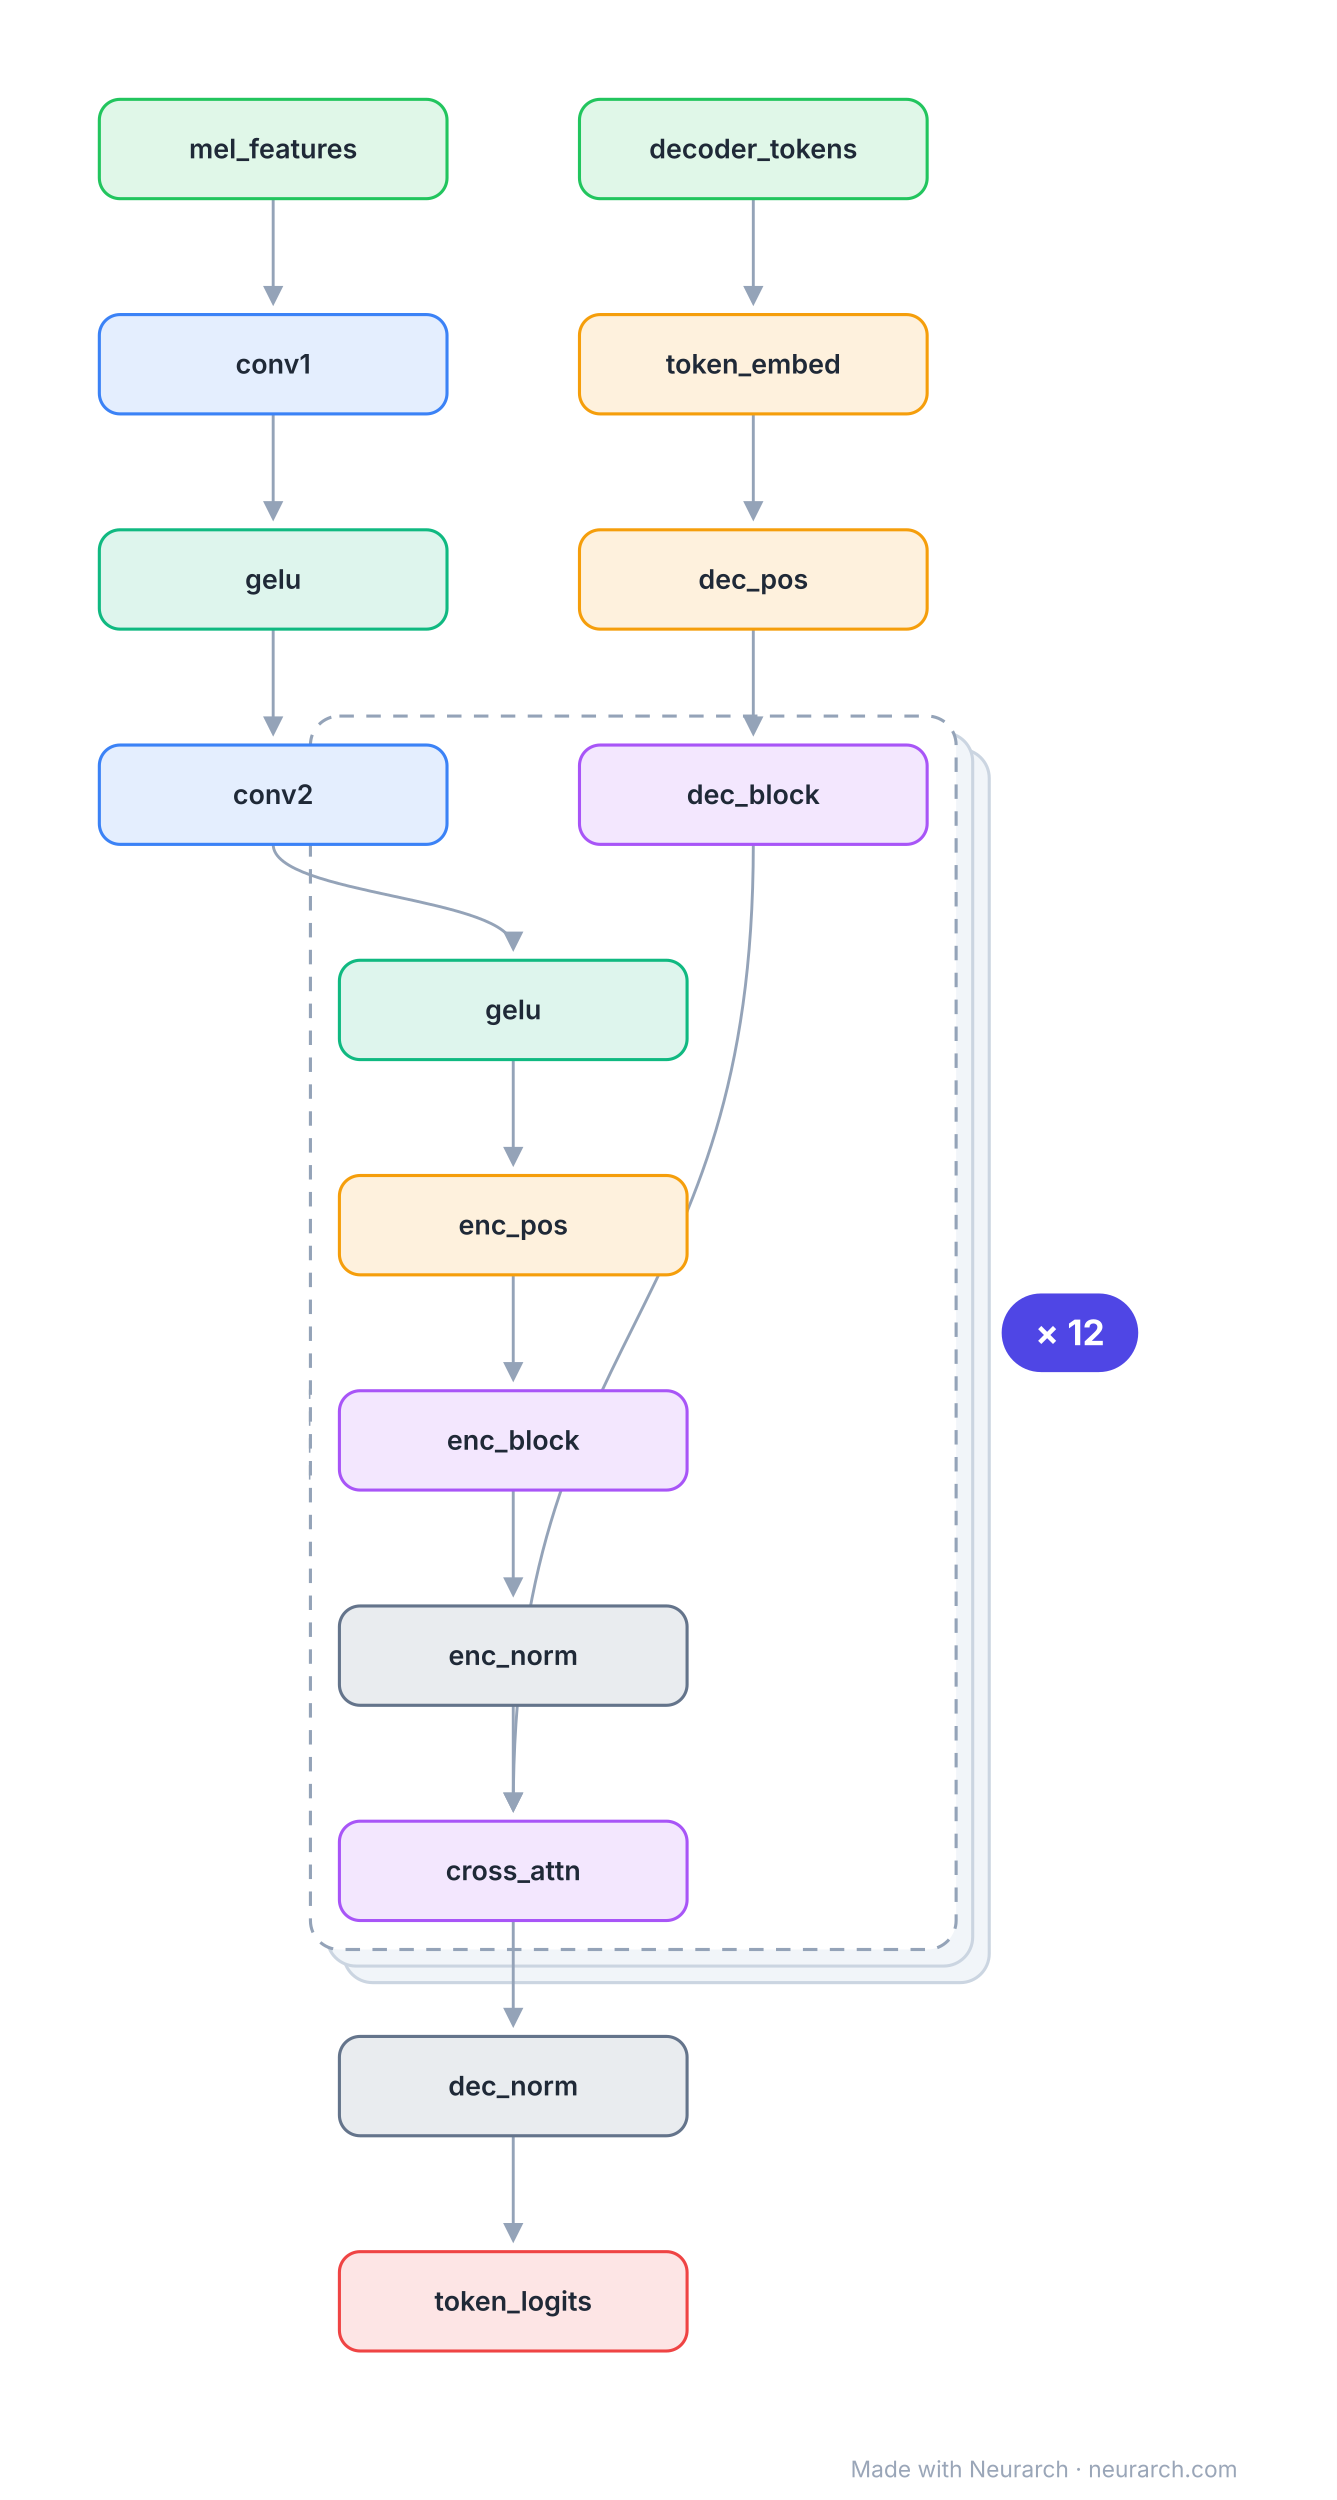
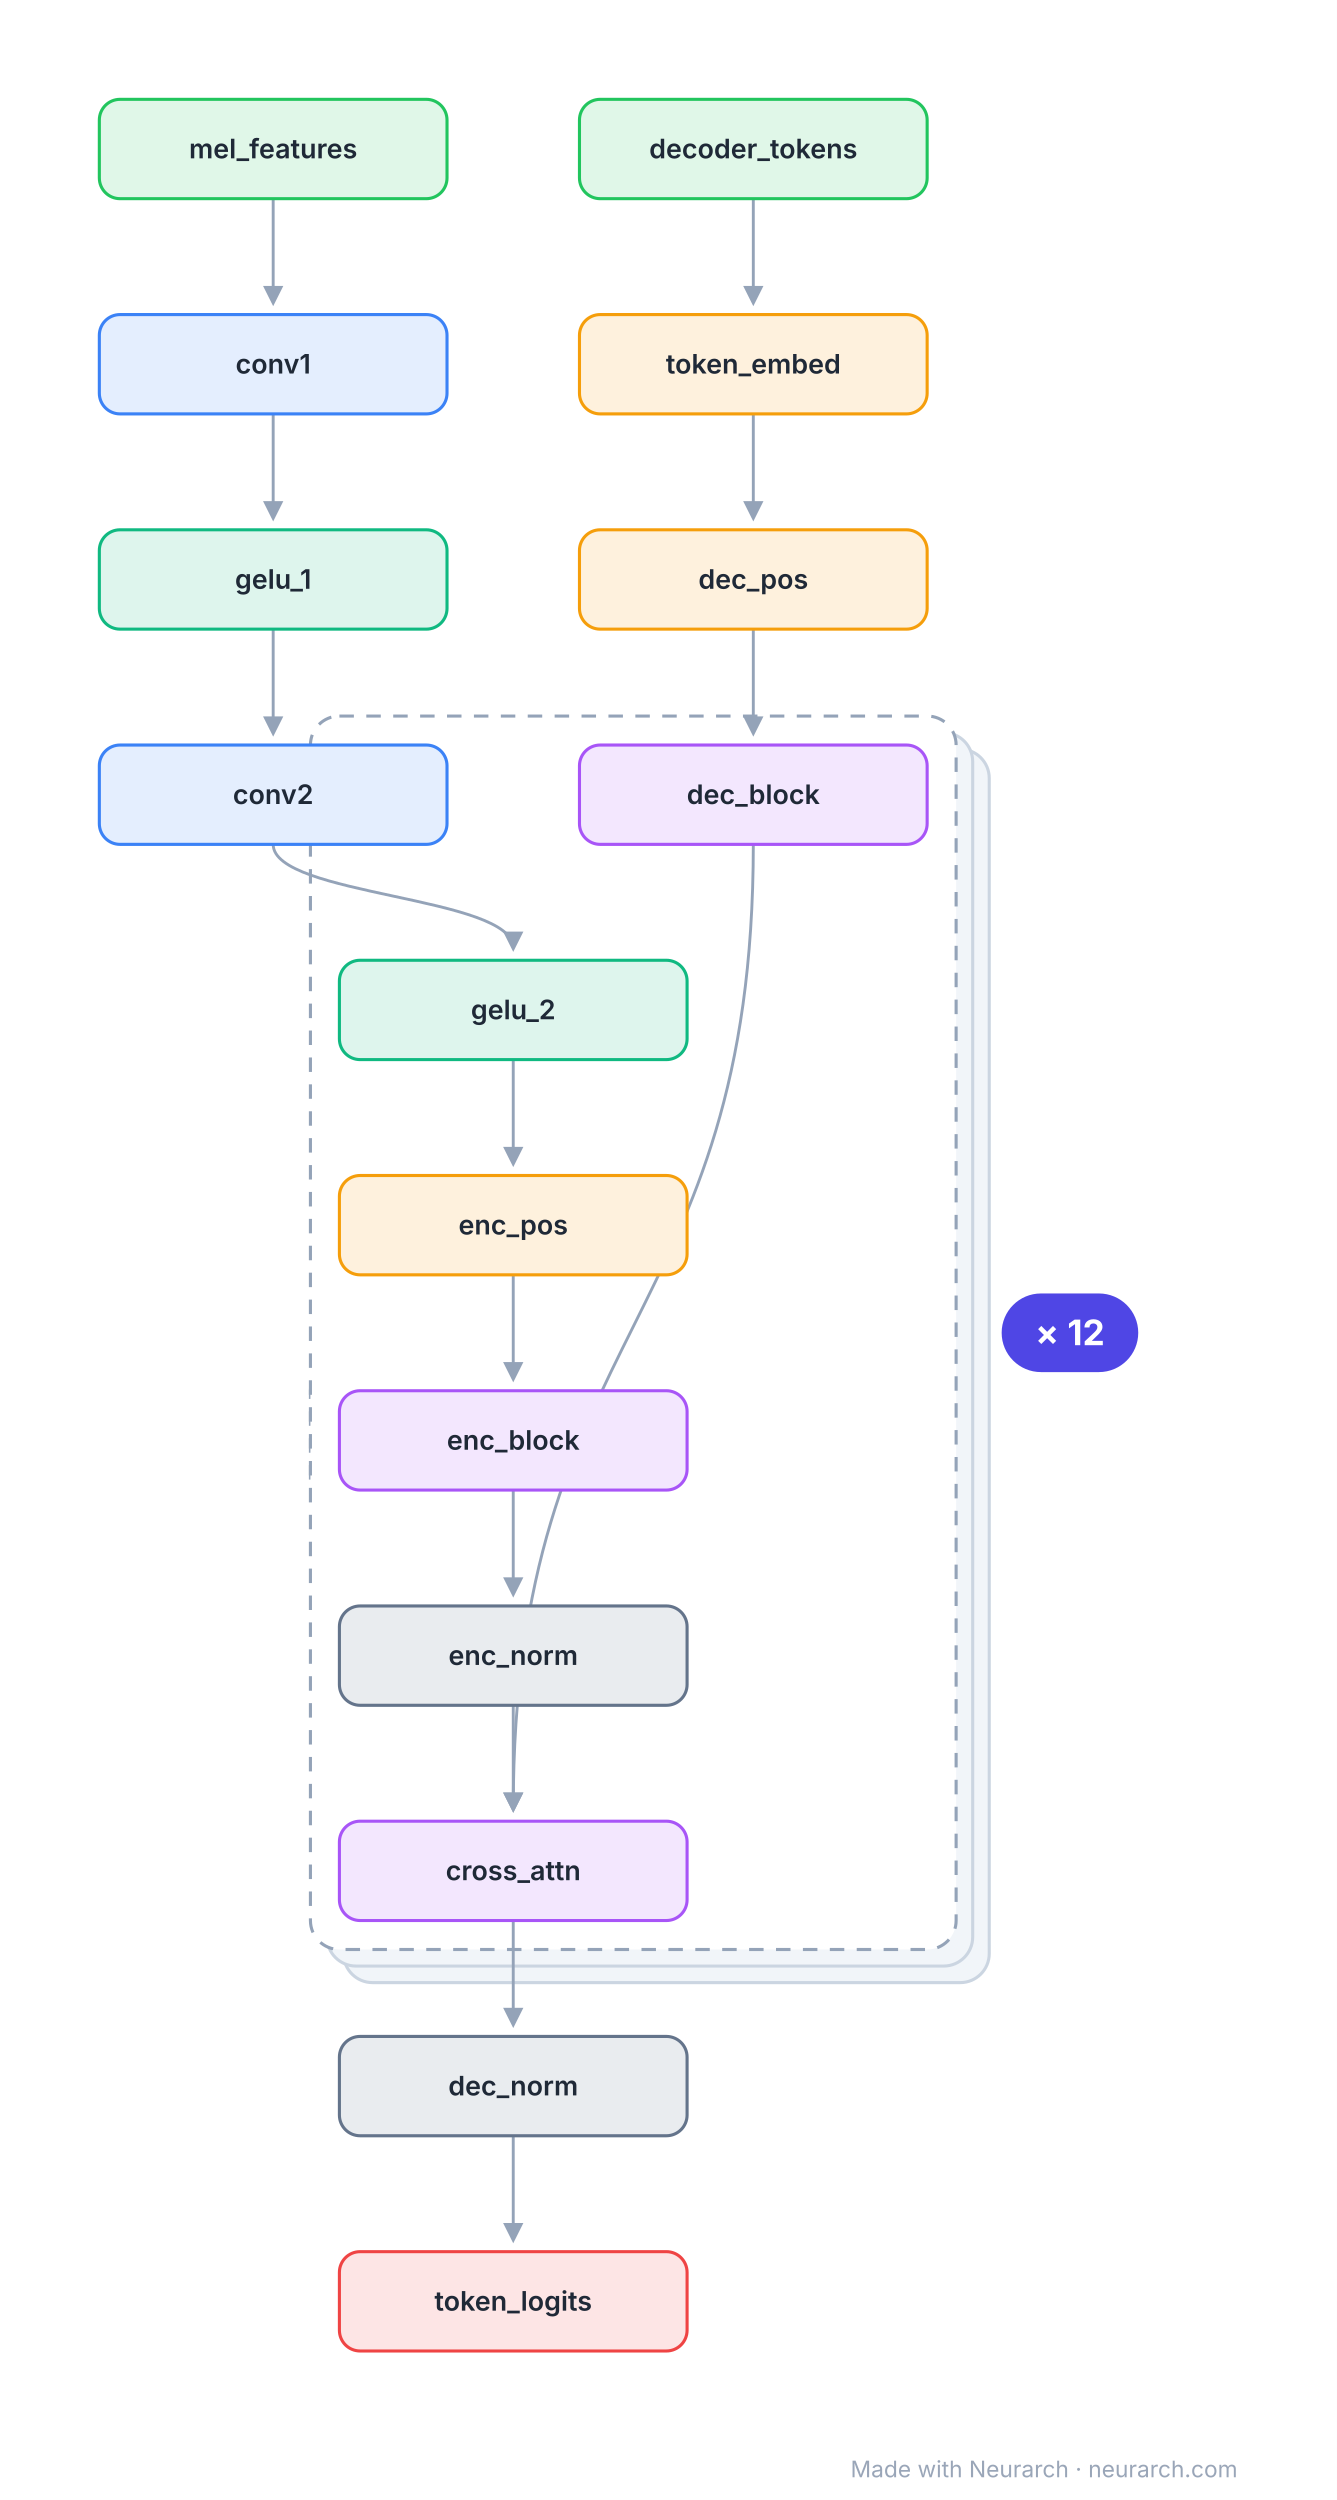
<svg xmlns="http://www.w3.org/2000/svg" width="646" height="1208" viewBox="0 0 646 1208" font-family="-apple-system, 'Segoe UI', Inter, Helvetica, Arial, sans-serif">
  <defs>
    <marker id="arrow" viewBox="0 0 10 10" refX="8" refY="5" markerWidth="7" markerHeight="7" orient="auto-start-reverse">
      <path d="M0,0 L10,5 L0,10 z" fill="#94a3b8" />
    </marker>
  </defs>
  <rect x="0" y="0" width="646" height="1208" fill="#ffffff" />
  <rect x="166.0" y="674.0" width="196.0" height="76.0" rx="14" fill="#f1f5f9" stroke="#cbd5e1" stroke-width="1.5" />
  <rect x="158.0" y="666.0" width="196.0" height="76.0" rx="14" fill="#f1f5f9" stroke="#cbd5e1" stroke-width="1.5" />
  <rect x="150.0" y="658.0" width="196.0" height="76.0" rx="14" fill="#ffffff" stroke="#94a3b8" stroke-width="1.5" stroke-dasharray="7 6" />
  <rect x="368.0" y="677.0" width="66" height="38" rx="19" fill="#4f46e5" />
  <text x="401.0" y="702.0" text-anchor="middle" font-size="17" font-weight="700" fill="#ffffff">× 12</text>
  <rect x="166.0" y="362.0" width="312.0" height="596.0" rx="14" fill="#f1f5f9" stroke="#cbd5e1" stroke-width="1.5" />
  <rect x="158.0" y="354.0" width="312.0" height="596.0" rx="14" fill="#f1f5f9" stroke="#cbd5e1" stroke-width="1.5" />
  <rect x="150.0" y="346.0" width="312.0" height="596.0" rx="14" fill="#ffffff" stroke="#94a3b8" stroke-width="1.5" stroke-dasharray="7 6" />
  <rect x="484.0" y="625.0" width="66" height="38" rx="19" fill="#4f46e5" />
  <text x="517.0" y="650.0" text-anchor="middle" font-size="17" font-weight="700" fill="#ffffff">× 12</text>
  <path d="M132.0,96.0 C132.0,121.0 132.0,121.0 132.0,146.0" fill="none" stroke="#94a3b8" stroke-width="1.4" marker-end="url(#arrow)" />
  <path d="M132.0,200.0 C132.0,225.0 132.0,225.0 132.0,250.0" fill="none" stroke="#94a3b8" stroke-width="1.4" marker-end="url(#arrow)" />
  <path d="M132.0,304.0 C132.0,329.0 132.0,329.0 132.0,354.0" fill="none" stroke="#94a3b8" stroke-width="1.4" marker-end="url(#arrow)" />
  <path d="M132.0,408.0 C132.0,433.0 248.0,433.0 248.0,458.0" fill="none" stroke="#94a3b8" stroke-width="1.4" marker-end="url(#arrow)" />
  <path d="M248.0,512.0 C248.0,537.0 248.0,537.0 248.0,562.0" fill="none" stroke="#94a3b8" stroke-width="1.4" marker-end="url(#arrow)" />
  <path d="M248.0,616.0 C248.0,641.0 248.0,641.0 248.0,666.0" fill="none" stroke="#94a3b8" stroke-width="1.4" marker-end="url(#arrow)" />
  <path d="M364.0,96.0 C364.0,121.0 364.0,121.0 364.0,146.0" fill="none" stroke="#94a3b8" stroke-width="1.4" marker-end="url(#arrow)" />
  <path d="M364.0,200.0 C364.0,225.0 364.0,225.0 364.0,250.0" fill="none" stroke="#94a3b8" stroke-width="1.4" marker-end="url(#arrow)" />
  <path d="M364.0,304.0 C364.0,329.0 364.0,329.0 364.0,354.0" fill="none" stroke="#94a3b8" stroke-width="1.4" marker-end="url(#arrow)" />
  <path d="M364.0,408.0 C364.0,641.0 248.0,641.0 248.0,874.0" fill="none" stroke="#94a3b8" stroke-width="1.4" marker-end="url(#arrow)" />
  <path d="M248.0,824.0 C248.0,849.0 248.0,849.0 248.0,874.0" fill="none" stroke="#94a3b8" stroke-width="1.4" marker-end="url(#arrow)" />
  <path d="M248.0,1032.0 C248.0,1057.0 248.0,1057.0 248.0,1082.0" fill="none" stroke="#94a3b8" stroke-width="1.4" marker-end="url(#arrow)" />
  <path d="M248.0,720.0 C248.0,745.0 248.0,745.0 248.0,770.0" fill="none" stroke="#94a3b8" stroke-width="1.4" marker-end="url(#arrow)" />
  <path d="M248.0,928.0 C248.0,953.0 248.0,953.0 248.0,978.0" fill="none" stroke="#94a3b8" stroke-width="1.4" marker-end="url(#arrow)" />
  <rect x="48.0" y="48.0" width="168" height="48" rx="10" fill="rgb(224, 247, 232)" stroke="#22c55e" stroke-width="1.5" />
  <text x="132.0" y="76.5" text-anchor="middle" font-size="13" font-weight="600" fill="#1f2937">mel_features</text>
  <rect x="48.0" y="152.0" width="168" height="48" rx="10" fill="rgb(228, 238, 254)" stroke="#3b82f6" stroke-width="1.5" />
  <text x="132.0" y="180.5" text-anchor="middle" font-size="13" font-weight="600" fill="#1f2937">conv1</text>
  <rect x="48.0" y="256.0" width="168" height="48" rx="10" fill="rgb(222, 245, 237)" stroke="#10b981" stroke-width="1.5" />
-   <text x="132.0" y="284.5" text-anchor="middle" font-size="13" font-weight="600" fill="#1f2937">gelu</text>
+   <text x="132.0" y="284.5" text-anchor="middle" font-size="13" font-weight="600" fill="#1f2937">gelu_1</text>
  <rect x="48.0" y="360.0" width="168" height="48" rx="10" fill="rgb(228, 238, 254)" stroke="#3b82f6" stroke-width="1.5" />
  <text x="132.0" y="388.5" text-anchor="middle" font-size="13" font-weight="600" fill="#1f2937">conv2</text>
  <rect x="164.0" y="464.0" width="168" height="48" rx="10" fill="rgb(222, 245, 237)" stroke="#10b981" stroke-width="1.5" />
-   <text x="248.0" y="492.5" text-anchor="middle" font-size="13" font-weight="600" fill="#1f2937">gelu</text>
+   <text x="248.0" y="492.5" text-anchor="middle" font-size="13" font-weight="600" fill="#1f2937">gelu_2</text>
  <rect x="164.0" y="568.0" width="168" height="48" rx="10" fill="rgb(254, 241, 221)" stroke="#f59e0b" stroke-width="1.5" />
  <text x="248.0" y="596.5" text-anchor="middle" font-size="13" font-weight="600" fill="#1f2937">enc_pos</text>
  <rect x="164.0" y="672.0" width="168" height="48" rx="10" fill="rgb(243, 231, 254)" stroke="#a855f7" stroke-width="1.5" />
  <text x="248.0" y="700.5" text-anchor="middle" font-size="13" font-weight="600" fill="#1f2937">enc_block</text>
  <rect x="164.0" y="776.0" width="168" height="48" rx="10" fill="rgb(233, 236, 239)" stroke="#64748b" stroke-width="1.5" />
  <text x="248.0" y="804.5" text-anchor="middle" font-size="13" font-weight="600" fill="#1f2937">enc_norm</text>
  <rect x="280.0" y="48.0" width="168" height="48" rx="10" fill="rgb(224, 247, 232)" stroke="#22c55e" stroke-width="1.5" />
  <text x="364.0" y="76.5" text-anchor="middle" font-size="13" font-weight="600" fill="#1f2937">decoder_tokens</text>
  <rect x="280.0" y="152.0" width="168" height="48" rx="10" fill="rgb(254, 241, 221)" stroke="#f59e0b" stroke-width="1.5" />
  <text x="364.0" y="180.5" text-anchor="middle" font-size="13" font-weight="600" fill="#1f2937">token_embed</text>
  <rect x="280.0" y="256.0" width="168" height="48" rx="10" fill="rgb(254, 241, 221)" stroke="#f59e0b" stroke-width="1.5" />
  <text x="364.0" y="284.5" text-anchor="middle" font-size="13" font-weight="600" fill="#1f2937">dec_pos</text>
  <rect x="280.0" y="360.0" width="168" height="48" rx="10" fill="rgb(243, 231, 254)" stroke="#a855f7" stroke-width="1.5" />
  <text x="364.0" y="388.5" text-anchor="middle" font-size="13" font-weight="600" fill="#1f2937">dec_block</text>
  <rect x="164.0" y="880.0" width="168" height="48" rx="10" fill="rgb(243, 231, 254)" stroke="#a855f7" stroke-width="1.5" />
  <text x="248.0" y="908.5" text-anchor="middle" font-size="13" font-weight="600" fill="#1f2937">cross_attn</text>
  <rect x="164.0" y="984.0" width="168" height="48" rx="10" fill="rgb(233, 236, 239)" stroke="#64748b" stroke-width="1.5" />
  <text x="248.0" y="1012.5" text-anchor="middle" font-size="13" font-weight="600" fill="#1f2937">dec_norm</text>
  <rect x="164.0" y="1088.0" width="168" height="48" rx="10" fill="rgb(253, 229, 229)" stroke="#ef4444" stroke-width="1.5" />
  <text x="248.0" y="1116.5" text-anchor="middle" font-size="13" font-weight="600" fill="#1f2937">token_logits</text>
  <text x="598.0" y="1197.0" text-anchor="end" font-size="11" fill="#9aa6b8">Made with Neurarch · neurarch.com</text>
</svg>
